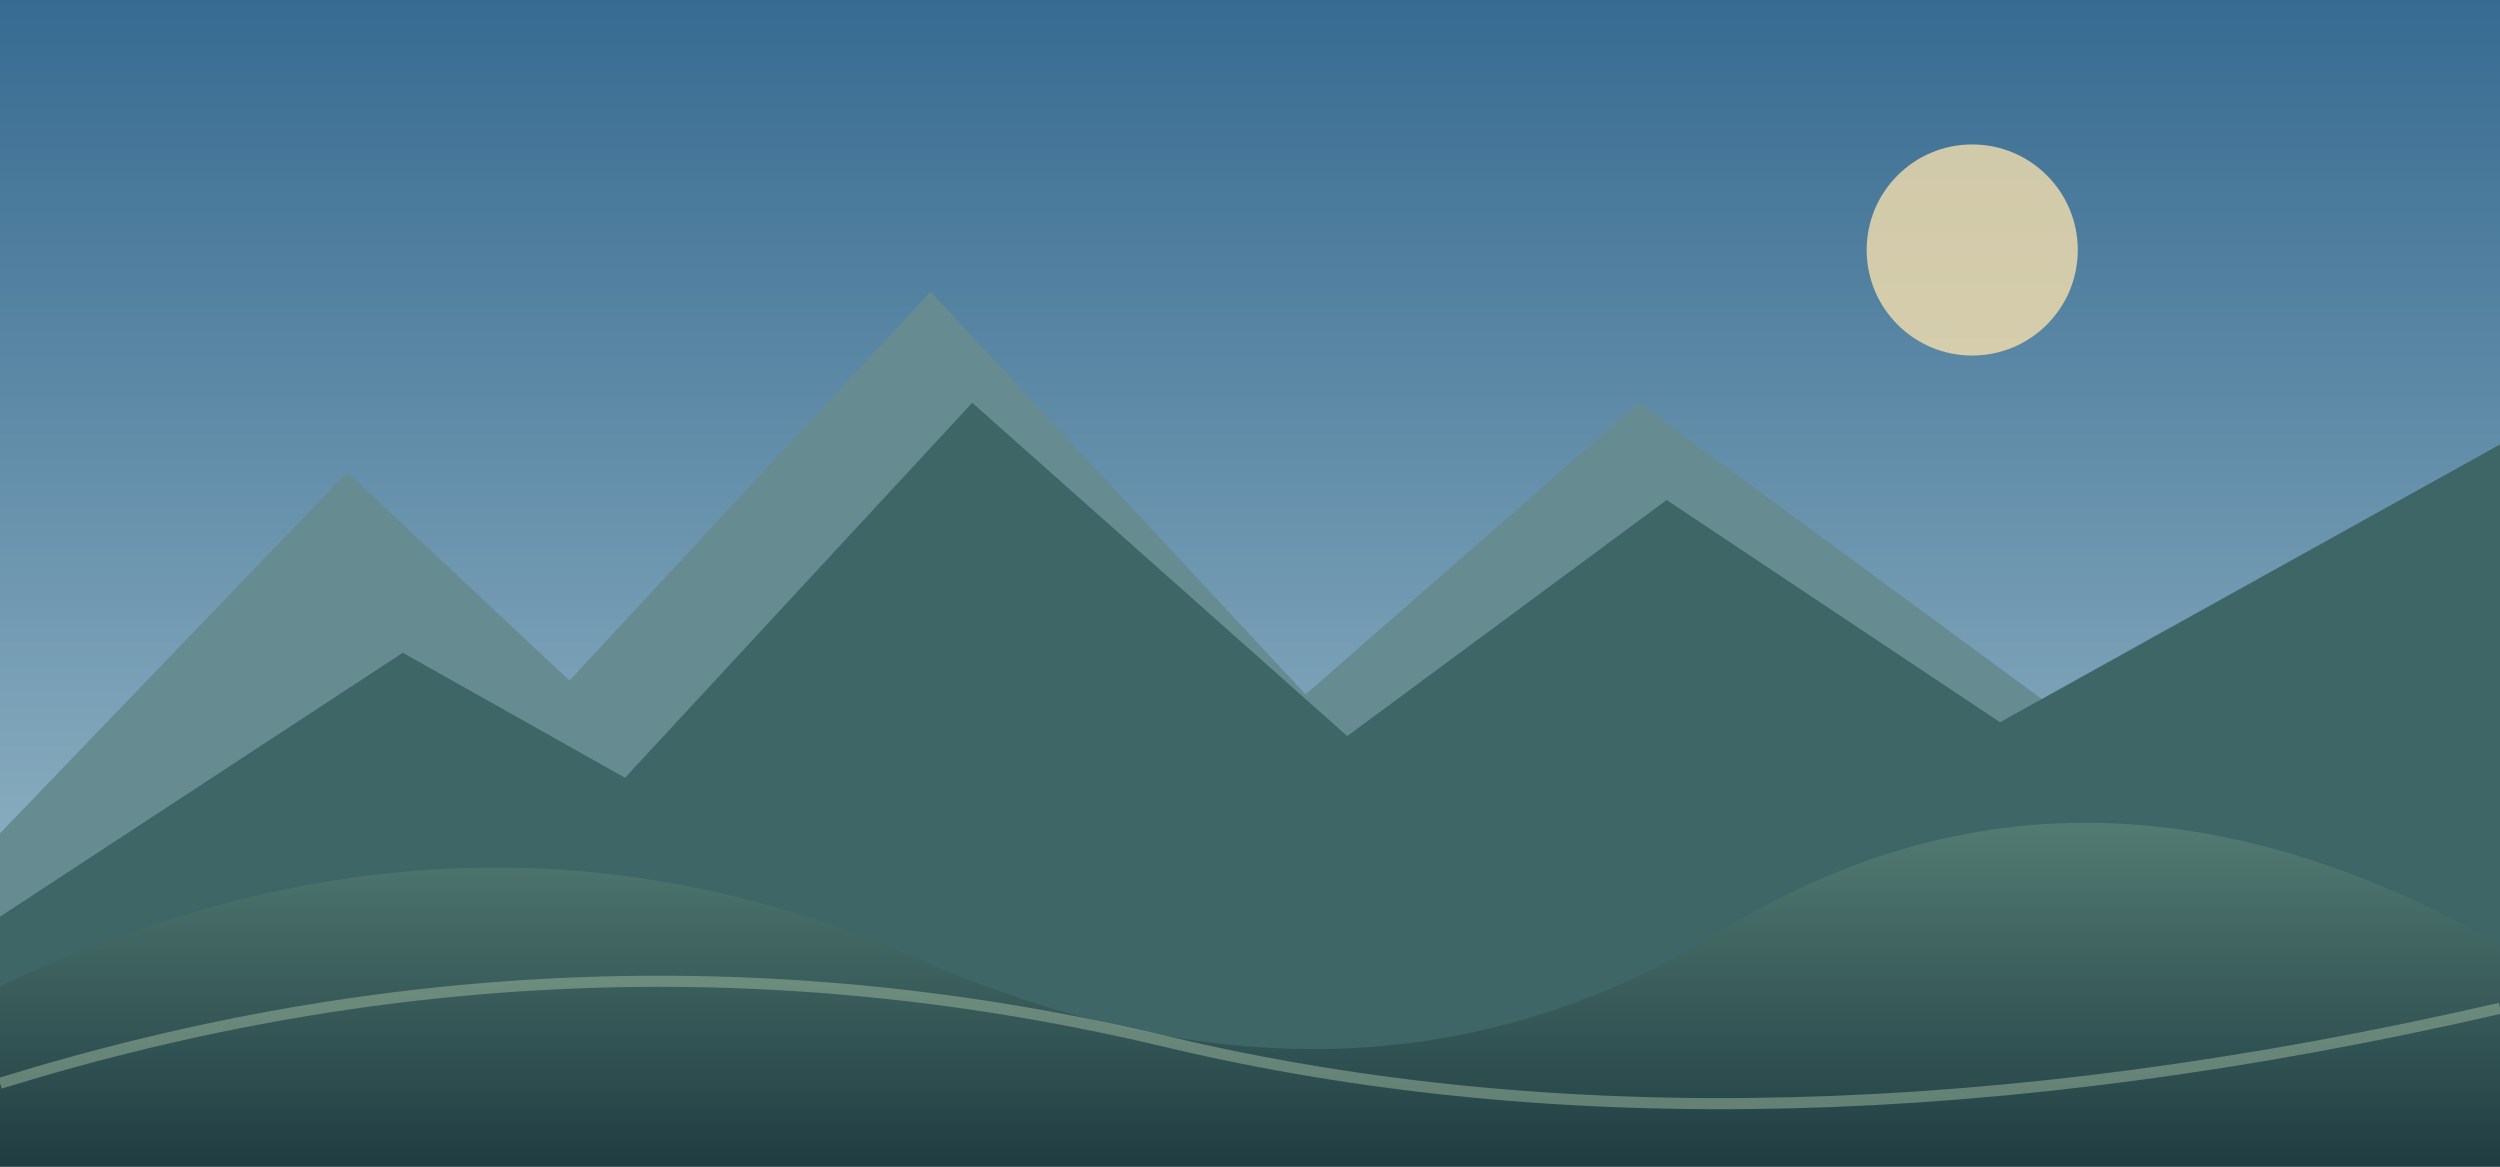
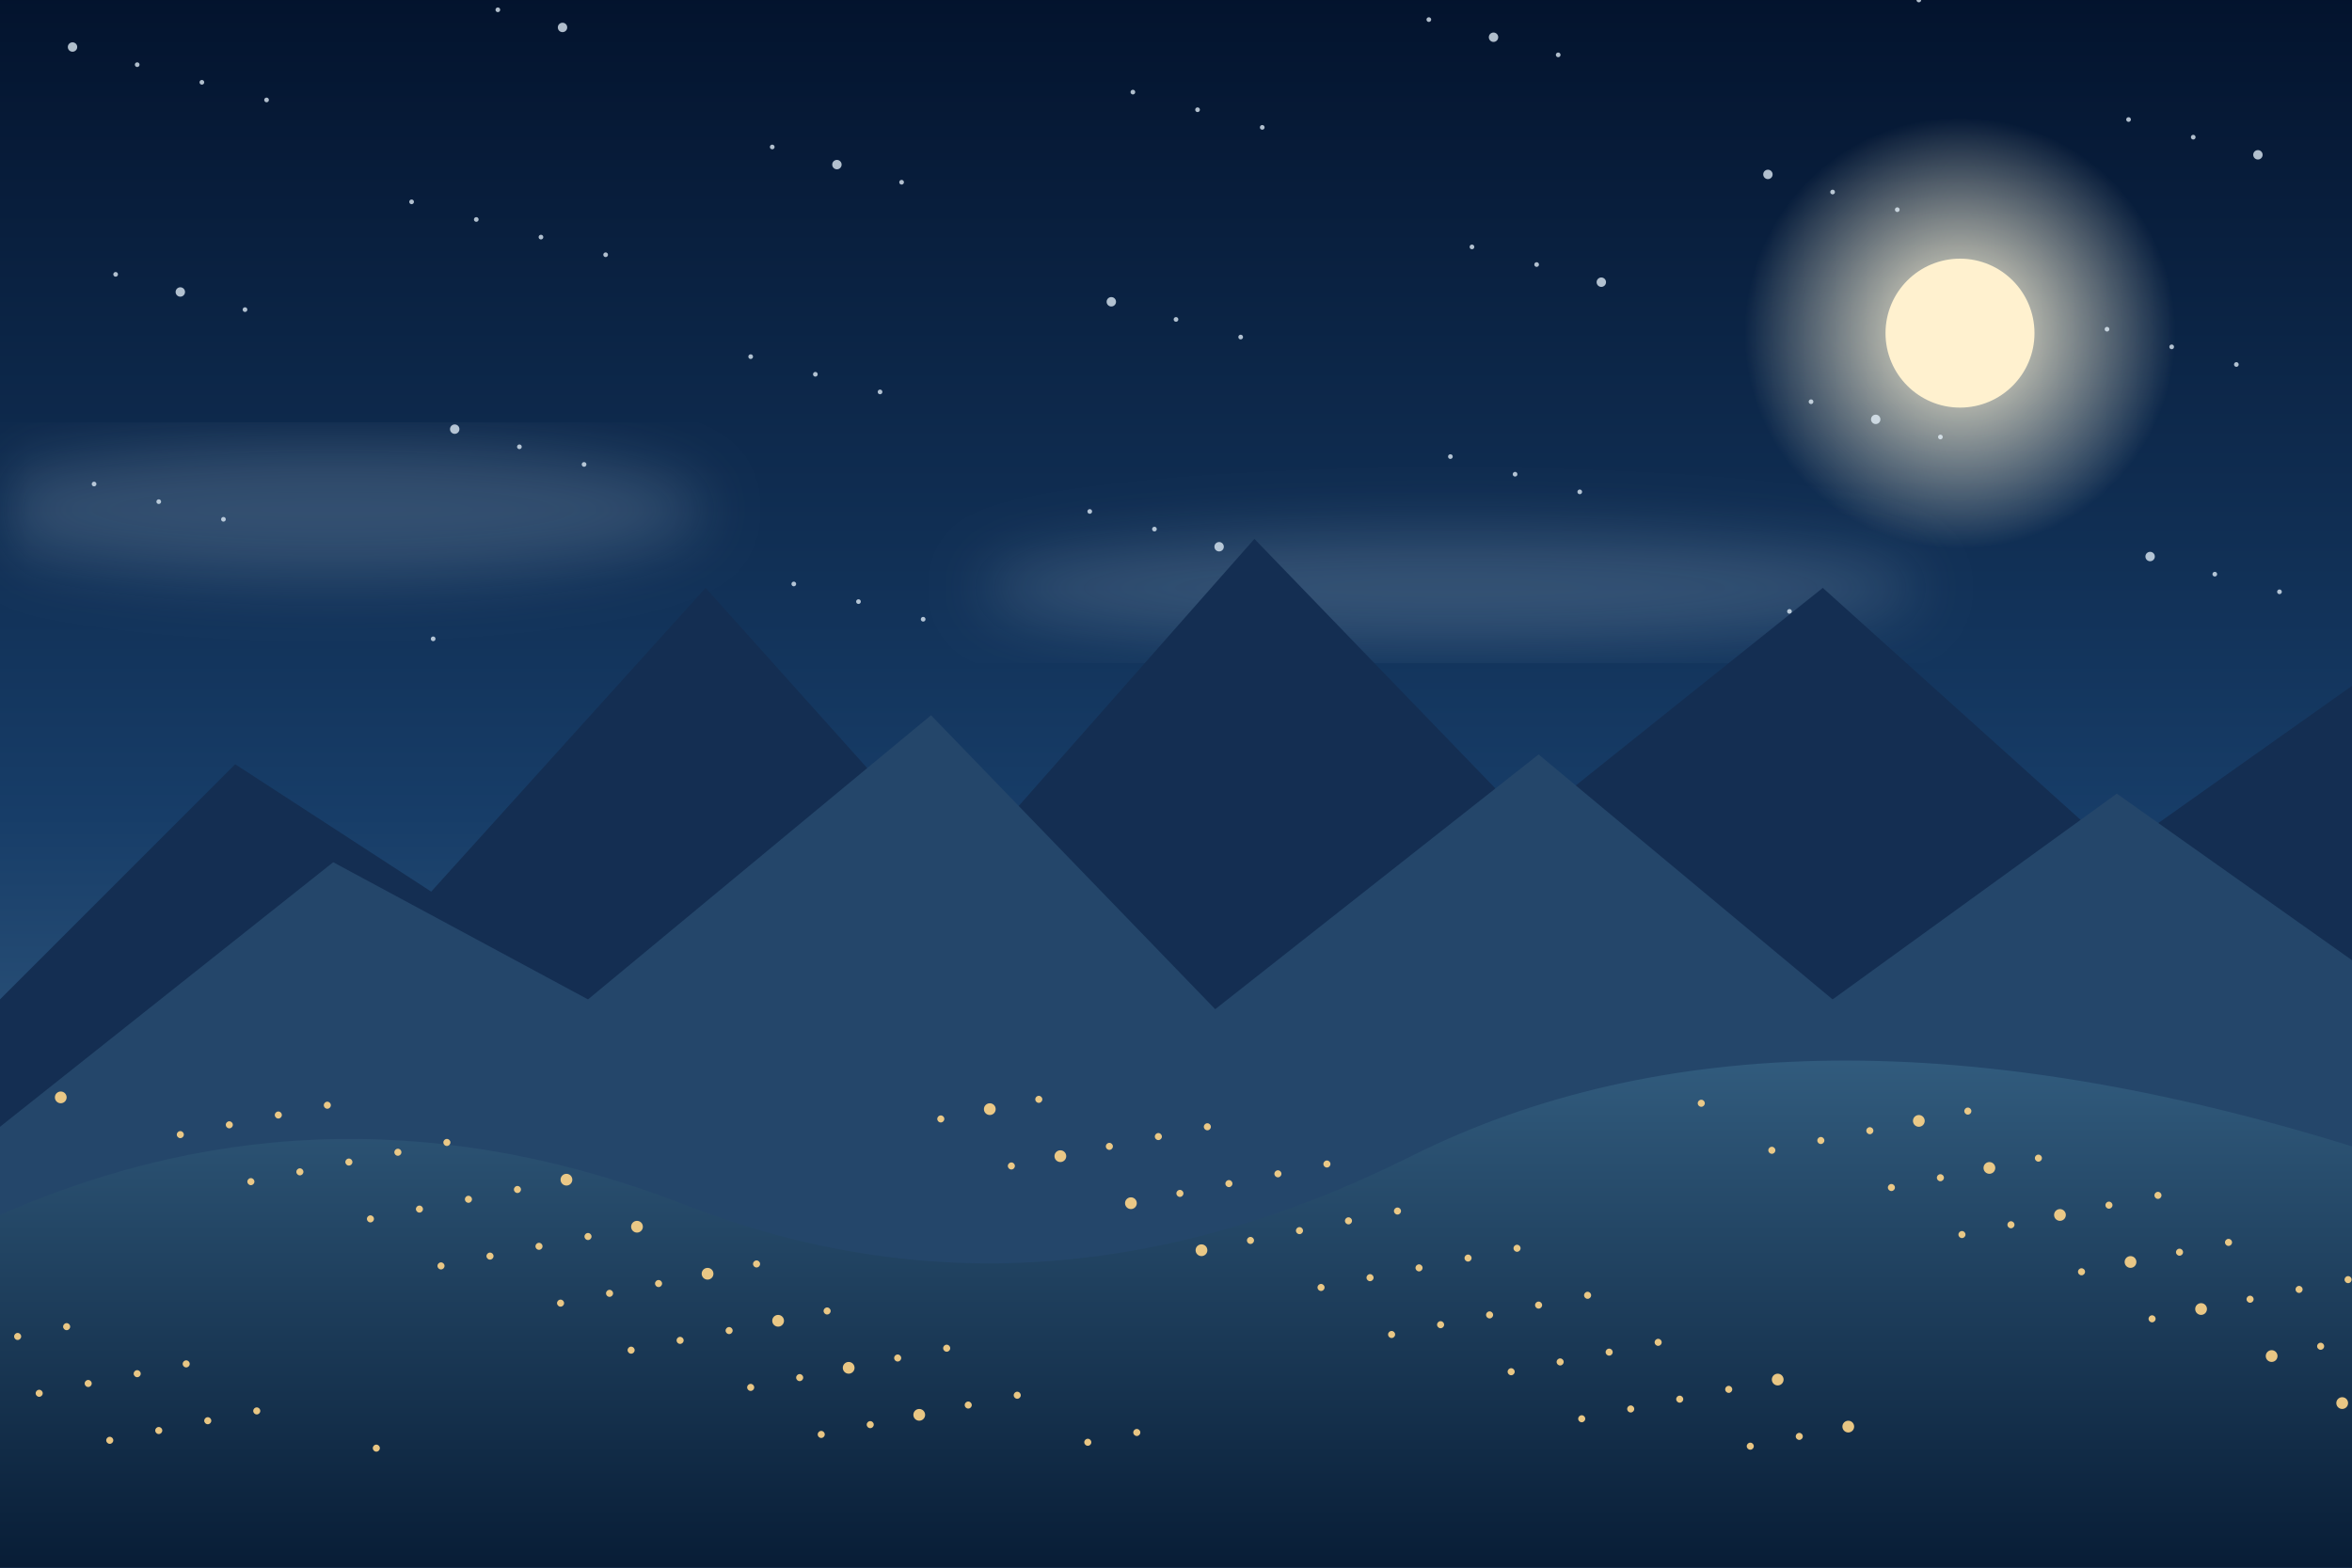
- <svg xmlns="http://www.w3.org/2000/svg" viewBox="0 0 900 420" preserveAspectRatio="xMidYMid slice">
+ <svg xmlns="http://www.w3.org/2000/svg" viewBox="0 0 1200 800" preserveAspectRatio="xMidYMid slice">
  <defs>
    <linearGradient id="sky" x2="0" y2="1">
-       <stop stop-color="#376b91" />
-       <stop offset="1" stop-color="#a7c5d0" />
+       <stop stop-color="#03132d" />
+       <stop offset=".52" stop-color="#173d68" />
+       <stop offset="1" stop-color="#527a99" />
    </linearGradient>
-     <linearGradient id="water" x2="0" y2="1">
-       <stop stop-color="#277b9a" />
-       <stop offset="1" stop-color="#123e61" />
+     <linearGradient id="front" x2="0" y2="1">
+       <stop stop-color="#315b7d" />
+       <stop offset="1" stop-color="#081d36" />
    </linearGradient>
-     <linearGradient id="land" x2="0" y2="1">
-       <stop stop-color="#527b72" />
-       <stop offset="1" stop-color="#203d42" />
-     </linearGradient>
+     <radialGradient id="moon">
+       <stop stop-color="#fff6d9" />
+       <stop offset="1" stop-color="#fff6d9" stop-opacity="0" />
+     </radialGradient>
+     <filter id="blur">
+       <feGaussianBlur stdDeviation="16" />
+     </filter>
  </defs>
-   <rect width="900" height="420" fill="url(#sky)" />
-   <circle cx="710" cy="90" r="38" fill="#f4dfae" opacity=".8" />
-   <path d="M0 300 125 170 205 245 335 105 470 250 590 145 760 270 900 175V420H0Z" fill="#668b91" />
-   <path d="m0 330 145-95 80 45 125-135 135 120 115-85 120 80 180-100v240H0Z" fill="#3e6666" />
-   <path d="M0 355q170-80 330-10t290-10 280 5v80H0Z" fill="url(#land)" />
-   <path d="M0 390q210-65 420-15t480-12" fill="none" stroke="#9db9a0" stroke-width="4" opacity=".5" />
+   <rect width="1200" height="800" fill="url(#sky)" />
+   <circle cx="1000" cy="170" r="110" fill="url(#moon)" />
+   <circle cx="1000" cy="170" r="38" fill="#fff1cf" />
+   <circle cx="37" cy="24" r="2.4" fill="#e9f5ff" opacity=".75" />
+   <circle cx="210" cy="103" r="1.2" fill="#e9f5ff" opacity=".75" />
+   <circle cx="383" cy="182" r="1.2" fill="#e9f5ff" opacity=".75" />
+   <circle cx="556" cy="261" r="1.2" fill="#e9f5ff" opacity=".75" />
+   <circle cx="729" cy="10" r="1.2" fill="#e9f5ff" opacity=".75" />
+   <circle cx="902" cy="89" r="2.4" fill="#e9f5ff" opacity=".75" />
+   <circle cx="1075" cy="168" r="1.2" fill="#e9f5ff" opacity=".75" />
+   <circle cx="48" cy="247" r="1.2" fill="#e9f5ff" opacity=".75" />
+   <circle cx="221" cy="326" r="1.2" fill="#e9f5ff" opacity=".75" />
+   <circle cx="394" cy="75" r="1.2" fill="#e9f5ff" opacity=".75" />
+   <circle cx="567" cy="154" r="2.4" fill="#e9f5ff" opacity=".75" />
+   <circle cx="740" cy="233" r="1.2" fill="#e9f5ff" opacity=".75" />
+   <circle cx="913" cy="312" r="1.2" fill="#e9f5ff" opacity=".75" />
+   <circle cx="1086" cy="61" r="1.2" fill="#e9f5ff" opacity=".75" />
+   <circle cx="59" cy="140" r="1.2" fill="#e9f5ff" opacity=".75" />
+   <circle cx="232" cy="219" r="2.4" fill="#e9f5ff" opacity=".75" />
+   <circle cx="405" cy="298" r="1.2" fill="#e9f5ff" opacity=".75" />
+   <circle cx="578" cy="47" r="1.2" fill="#e9f5ff" opacity=".75" />
+   <circle cx="751" cy="126" r="1.2" fill="#e9f5ff" opacity=".75" />
+   <circle cx="924" cy="205" r="1.2" fill="#e9f5ff" opacity=".75" />
+   <circle cx="1097" cy="284" r="2.4" fill="#e9f5ff" opacity=".75" />
+   <circle cx="70" cy="33" r="1.2" fill="#e9f5ff" opacity=".75" />
+   <circle cx="243" cy="112" r="1.2" fill="#e9f5ff" opacity=".75" />
+   <circle cx="416" cy="191" r="1.2" fill="#e9f5ff" opacity=".75" />
+   <circle cx="589" cy="270" r="1.2" fill="#e9f5ff" opacity=".75" />
+   <circle cx="762" cy="19" r="2.4" fill="#e9f5ff" opacity=".75" />
+   <circle cx="935" cy="98" r="1.2" fill="#e9f5ff" opacity=".75" />
+   <circle cx="1108" cy="177" r="1.2" fill="#e9f5ff" opacity=".75" />
+   <circle cx="81" cy="256" r="1.2" fill="#e9f5ff" opacity=".75" />
+   <circle cx="254" cy="5" r="1.2" fill="#e9f5ff" opacity=".75" />
+   <circle cx="427" cy="84" r="2.4" fill="#e9f5ff" opacity=".75" />
+   <circle cx="600" cy="163" r="1.2" fill="#e9f5ff" opacity=".75" />
+   <circle cx="773" cy="242" r="1.2" fill="#e9f5ff" opacity=".75" />
+   <circle cx="946" cy="321" r="1.2" fill="#e9f5ff" opacity=".75" />
+   <circle cx="1119" cy="70" r="1.2" fill="#e9f5ff" opacity=".75" />
+   <circle cx="92" cy="149" r="2.4" fill="#e9f5ff" opacity=".75" />
+   <circle cx="265" cy="228" r="1.2" fill="#e9f5ff" opacity=".75" />
+   <circle cx="438" cy="307" r="1.2" fill="#e9f5ff" opacity=".75" />
+   <circle cx="611" cy="56" r="1.2" fill="#e9f5ff" opacity=".75" />
+   <circle cx="784" cy="135" r="1.2" fill="#e9f5ff" opacity=".75" />
+   <circle cx="957" cy="214" r="2.4" fill="#e9f5ff" opacity=".75" />
+   <circle cx="1130" cy="293" r="1.2" fill="#e9f5ff" opacity=".75" />
+   <circle cx="103" cy="42" r="1.2" fill="#e9f5ff" opacity=".75" />
+   <circle cx="276" cy="121" r="1.2" fill="#e9f5ff" opacity=".75" />
+   <circle cx="449" cy="200" r="1.2" fill="#e9f5ff" opacity=".75" />
+   <circle cx="622" cy="279" r="2.4" fill="#e9f5ff" opacity=".75" />
+   <circle cx="795" cy="28" r="1.2" fill="#e9f5ff" opacity=".75" />
+   <circle cx="968" cy="107" r="1.2" fill="#e9f5ff" opacity=".75" />
+   <circle cx="1141" cy="186" r="1.2" fill="#e9f5ff" opacity=".75" />
+   <circle cx="114" cy="265" r="1.2" fill="#e9f5ff" opacity=".75" />
+   <circle cx="287" cy="14" r="2.4" fill="#e9f5ff" opacity=".75" />
+   <circle cx="460" cy="93" r="1.2" fill="#e9f5ff" opacity=".75" />
+   <circle cx="633" cy="172" r="1.2" fill="#e9f5ff" opacity=".75" />
+   <circle cx="806" cy="251" r="1.2" fill="#e9f5ff" opacity=".75" />
+   <circle cx="979" cy="0" r="1.2" fill="#e9f5ff" opacity=".75" />
+   <circle cx="1152" cy="79" r="2.4" fill="#e9f5ff" opacity=".75" />
+   <circle cx="125" cy="158" r="1.2" fill="#e9f5ff" opacity=".75" />
+   <circle cx="298" cy="237" r="1.2" fill="#e9f5ff" opacity=".75" />
+   <circle cx="471" cy="316" r="1.2" fill="#e9f5ff" opacity=".75" />
+   <circle cx="644" cy="65" r="1.2" fill="#e9f5ff" opacity=".75" />
+   <circle cx="817" cy="144" r="2.4" fill="#e9f5ff" opacity=".75" />
+   <circle cx="990" cy="223" r="1.2" fill="#e9f5ff" opacity=".75" />
+   <circle cx="1163" cy="302" r="1.2" fill="#e9f5ff" opacity=".75" />
+   <circle cx="136" cy="51" r="1.2" fill="#e9f5ff" opacity=".75" />
+   <circle cx="309" cy="130" r="1.2" fill="#e9f5ff" opacity=".75" />
+   <g fill="#d5e8f7" opacity=".18" filter="url(#blur)">
+     <ellipse cx="170" cy="260" rx="190" ry="34" />
+     <ellipse cx="740" cy="300" rx="240" ry="28" />
+   </g>
+   <path d="M0 510 120 390 220 455 360 300 490 445 640 275 780 420 930 300 1080 435 1200 350V800H0Z" fill="#142e52" />
+   <path d="M0 575 170 440 300 510 475 365 620 515 785 385 935 510 1080 405 1200 490V800H0Z" fill="#24466a" />
+   <path d="M0 620Q170 545 350 615T720 590T1200 585V800H0Z" fill="url(#front)" />
+   <g fill="#ffd68a">
+     <circle cx="31" cy="560" r="3" opacity=".9" />
+     <circle cx="128" cy="603" r="1.8" opacity=".9" />
+     <circle cx="225" cy="646" r="1.8" opacity=".9" />
+     <circle cx="322" cy="689" r="1.8" opacity=".9" />
+     <circle cx="419" cy="732" r="1.8" opacity=".9" />
+     <circle cx="516" cy="595" r="1.8" opacity=".9" />
+     <circle cx="613" cy="638" r="3" opacity=".9" />
+     <circle cx="710" cy="681" r="1.8" opacity=".9" />
+     <circle cx="807" cy="724" r="1.8" opacity=".9" />
+     <circle cx="904" cy="587" r="1.8" opacity=".9" />
+     <circle cx="1001" cy="630" r="1.8" opacity=".9" />
+     <circle cx="1098" cy="673" r="1.8" opacity=".9" />
+     <circle cx="1195" cy="716" r="3" opacity=".9" />
+     <circle cx="92" cy="579" r="1.8" opacity=".9" />
+     <circle cx="189" cy="622" r="1.8" opacity=".9" />
+     <circle cx="286" cy="665" r="1.8" opacity=".9" />
+     <circle cx="383" cy="708" r="1.8" opacity=".9" />
+     <circle cx="480" cy="571" r="1.8" opacity=".9" />
+     <circle cx="577" cy="614" r="3" opacity=".9" />
+     <circle cx="674" cy="657" r="1.8" opacity=".9" />
+     <circle cx="771" cy="700" r="1.8" opacity=".9" />
+     <circle cx="868" cy="563" r="1.8" opacity=".9" />
+     <circle cx="965" cy="606" r="1.8" opacity=".9" />
+     <circle cx="1062" cy="649" r="1.8" opacity=".9" />
+     <circle cx="1159" cy="692" r="3" opacity=".9" />
+     <circle cx="56" cy="735" r="1.8" opacity=".9" />
+     <circle cx="153" cy="598" r="1.8" opacity=".9" />
+     <circle cx="250" cy="641" r="1.8" opacity=".9" />
+     <circle cx="347" cy="684" r="1.8" opacity=".9" />
+     <circle cx="444" cy="727" r="1.8" opacity=".9" />
+     <circle cx="541" cy="590" r="3" opacity=".9" />
+     <circle cx="638" cy="633" r="1.8" opacity=".9" />
+     <circle cx="735" cy="676" r="1.8" opacity=".9" />
+     <circle cx="832" cy="719" r="1.8" opacity=".9" />
+     <circle cx="929" cy="582" r="1.8" opacity=".9" />
+     <circle cx="1026" cy="625" r="1.8" opacity=".9" />
+     <circle cx="1123" cy="668" r="3" opacity=".9" />
+     <circle cx="20" cy="711" r="1.8" opacity=".9" />
+     <circle cx="117" cy="574" r="1.8" opacity=".9" />
+     <circle cx="214" cy="617" r="1.8" opacity=".9" />
+     <circle cx="311" cy="660" r="1.8" opacity=".9" />
+     <circle cx="408" cy="703" r="1.8" opacity=".9" />
+     <circle cx="505" cy="566" r="3" opacity=".9" />
+     <circle cx="602" cy="609" r="1.8" opacity=".9" />
+     <circle cx="699" cy="652" r="1.8" opacity=".9" />
+     <circle cx="796" cy="695" r="1.8" opacity=".9" />
+     <circle cx="893" cy="738" r="1.8" opacity=".9" />
+     <circle cx="990" cy="601" r="1.8" opacity=".9" />
+     <circle cx="1087" cy="644" r="3" opacity=".9" />
+     <circle cx="1184" cy="687" r="1.8" opacity=".9" />
+     <circle cx="81" cy="730" r="1.8" opacity=".9" />
+     <circle cx="178" cy="593" r="1.8" opacity=".9" />
+     <circle cx="275" cy="636" r="1.8" opacity=".9" />
+     <circle cx="372" cy="679" r="1.8" opacity=".9" />
+     <circle cx="469" cy="722" r="3" opacity=".9" />
+     <circle cx="566" cy="585" r="1.8" opacity=".9" />
+     <circle cx="663" cy="628" r="1.8" opacity=".9" />
+     <circle cx="760" cy="671" r="1.8" opacity=".9" />
+     <circle cx="857" cy="714" r="1.8" opacity=".9" />
+     <circle cx="954" cy="577" r="1.8" opacity=".9" />
+     <circle cx="1051" cy="620" r="3" opacity=".9" />
+     <circle cx="1148" cy="663" r="1.8" opacity=".9" />
+     <circle cx="45" cy="706" r="1.8" opacity=".9" />
+     <circle cx="142" cy="569" r="1.8" opacity=".9" />
+     <circle cx="239" cy="612" r="1.8" opacity=".9" />
+     <circle cx="336" cy="655" r="1.8" opacity=".9" />
+     <circle cx="433" cy="698" r="3" opacity=".9" />
+     <circle cx="530" cy="561" r="1.8" opacity=".9" />
+     <circle cx="627" cy="604" r="1.8" opacity=".9" />
+     <circle cx="724" cy="647" r="1.8" opacity=".9" />
+     <circle cx="821" cy="690" r="1.8" opacity=".9" />
+     <circle cx="918" cy="733" r="1.8" opacity=".9" />
+     <circle cx="1015" cy="596" r="3" opacity=".9" />
+     <circle cx="1112" cy="639" r="1.8" opacity=".9" />
+     <circle cx="9" cy="682" r="1.8" opacity=".9" />
+     <circle cx="106" cy="725" r="1.8" opacity=".9" />
+     <circle cx="203" cy="588" r="1.8" opacity=".9" />
+     <circle cx="300" cy="631" r="1.8" opacity=".9" />
+     <circle cx="397" cy="674" r="3" opacity=".9" />
+     <circle cx="494" cy="717" r="1.8" opacity=".9" />
+     <circle cx="591" cy="580" r="1.8" opacity=".9" />
+     <circle cx="688" cy="623" r="1.8" opacity=".9" />
+     <circle cx="785" cy="666" r="1.8" opacity=".9" />
+     <circle cx="882" cy="709" r="1.8" opacity=".9" />
+     <circle cx="979" cy="572" r="3" opacity=".9" />
+     <circle cx="1076" cy="615" r="1.8" opacity=".9" />
+     <circle cx="1173" cy="658" r="1.8" opacity=".9" />
+     <circle cx="70" cy="701" r="1.8" opacity=".9" />
+     <circle cx="167" cy="564" r="1.8" opacity=".9" />
+     <circle cx="264" cy="607" r="1.8" opacity=".9" />
+     <circle cx="361" cy="650" r="3" opacity=".9" />
+     <circle cx="458" cy="693" r="1.8" opacity=".9" />
+     <circle cx="555" cy="736" r="1.8" opacity=".9" />
+     <circle cx="652" cy="599" r="1.8" opacity=".9" />
+     <circle cx="749" cy="642" r="1.8" opacity=".9" />
+     <circle cx="846" cy="685" r="1.8" opacity=".9" />
+     <circle cx="943" cy="728" r="3" opacity=".9" />
+     <circle cx="1040" cy="591" r="1.8" opacity=".9" />
+     <circle cx="1137" cy="634" r="1.8" opacity=".9" />
+     <circle cx="34" cy="677" r="1.8" opacity=".9" />
+     <circle cx="131" cy="720" r="1.8" opacity=".9" />
+     <circle cx="228" cy="583" r="1.8" opacity=".9" />
+     <circle cx="325" cy="626" r="3" opacity=".9" />
+     <circle cx="422" cy="669" r="1.8" opacity=".9" />
+     <circle cx="519" cy="712" r="1.8" opacity=".9" />
+     <circle cx="616" cy="575" r="1.8" opacity=".9" />
+     <circle cx="713" cy="618" r="1.8" opacity=".9" />
+     <circle cx="810" cy="661" r="1.8" opacity=".9" />
+     <circle cx="907" cy="704" r="3" opacity=".9" />
+     <circle cx="1004" cy="567" r="1.8" opacity=".9" />
+     <circle cx="1101" cy="610" r="1.8" opacity=".9" />
+     <circle cx="1198" cy="653" r="1.8" opacity=".9" />
+     <circle cx="95" cy="696" r="1.8" opacity=".9" />
+     <circle cx="192" cy="739" r="1.8" opacity=".9" />
+     <circle cx="289" cy="602" r="3" opacity=".9" />
+     <circle cx="386" cy="645" r="1.8" opacity=".9" />
+     <circle cx="483" cy="688" r="1.8" opacity=".9" />
+     <circle cx="580" cy="731" r="1.8" opacity=".9" />
+     <circle cx="677" cy="594" r="1.8" opacity=".9" />
+     <circle cx="774" cy="637" r="1.8" opacity=".9" />
+   </g>
</svg>
